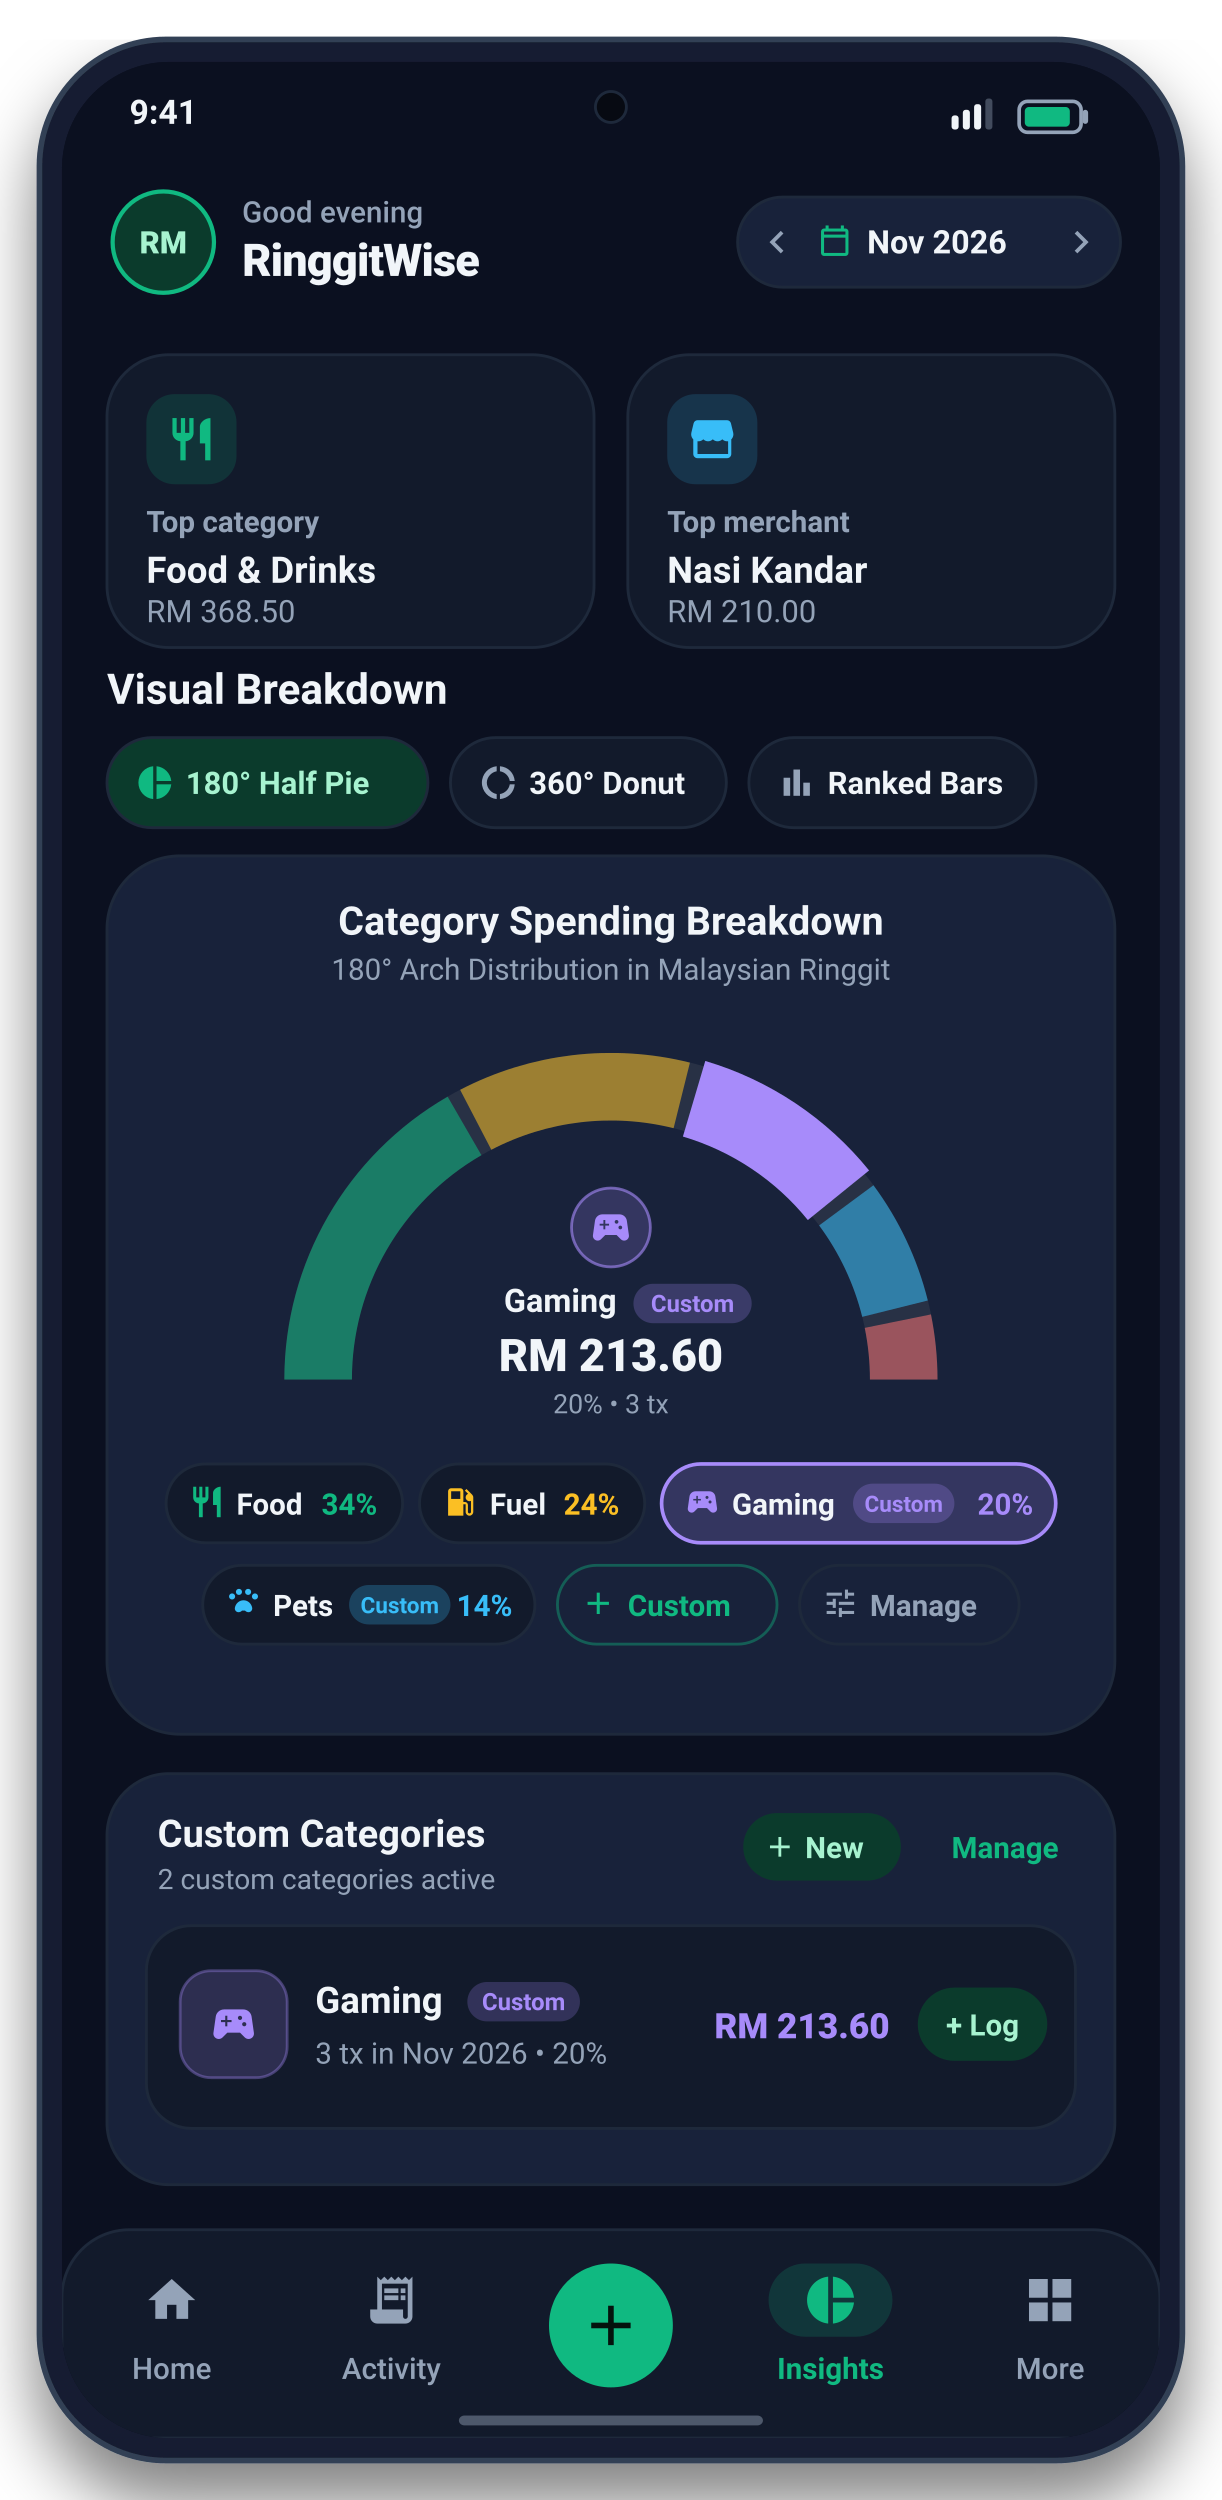
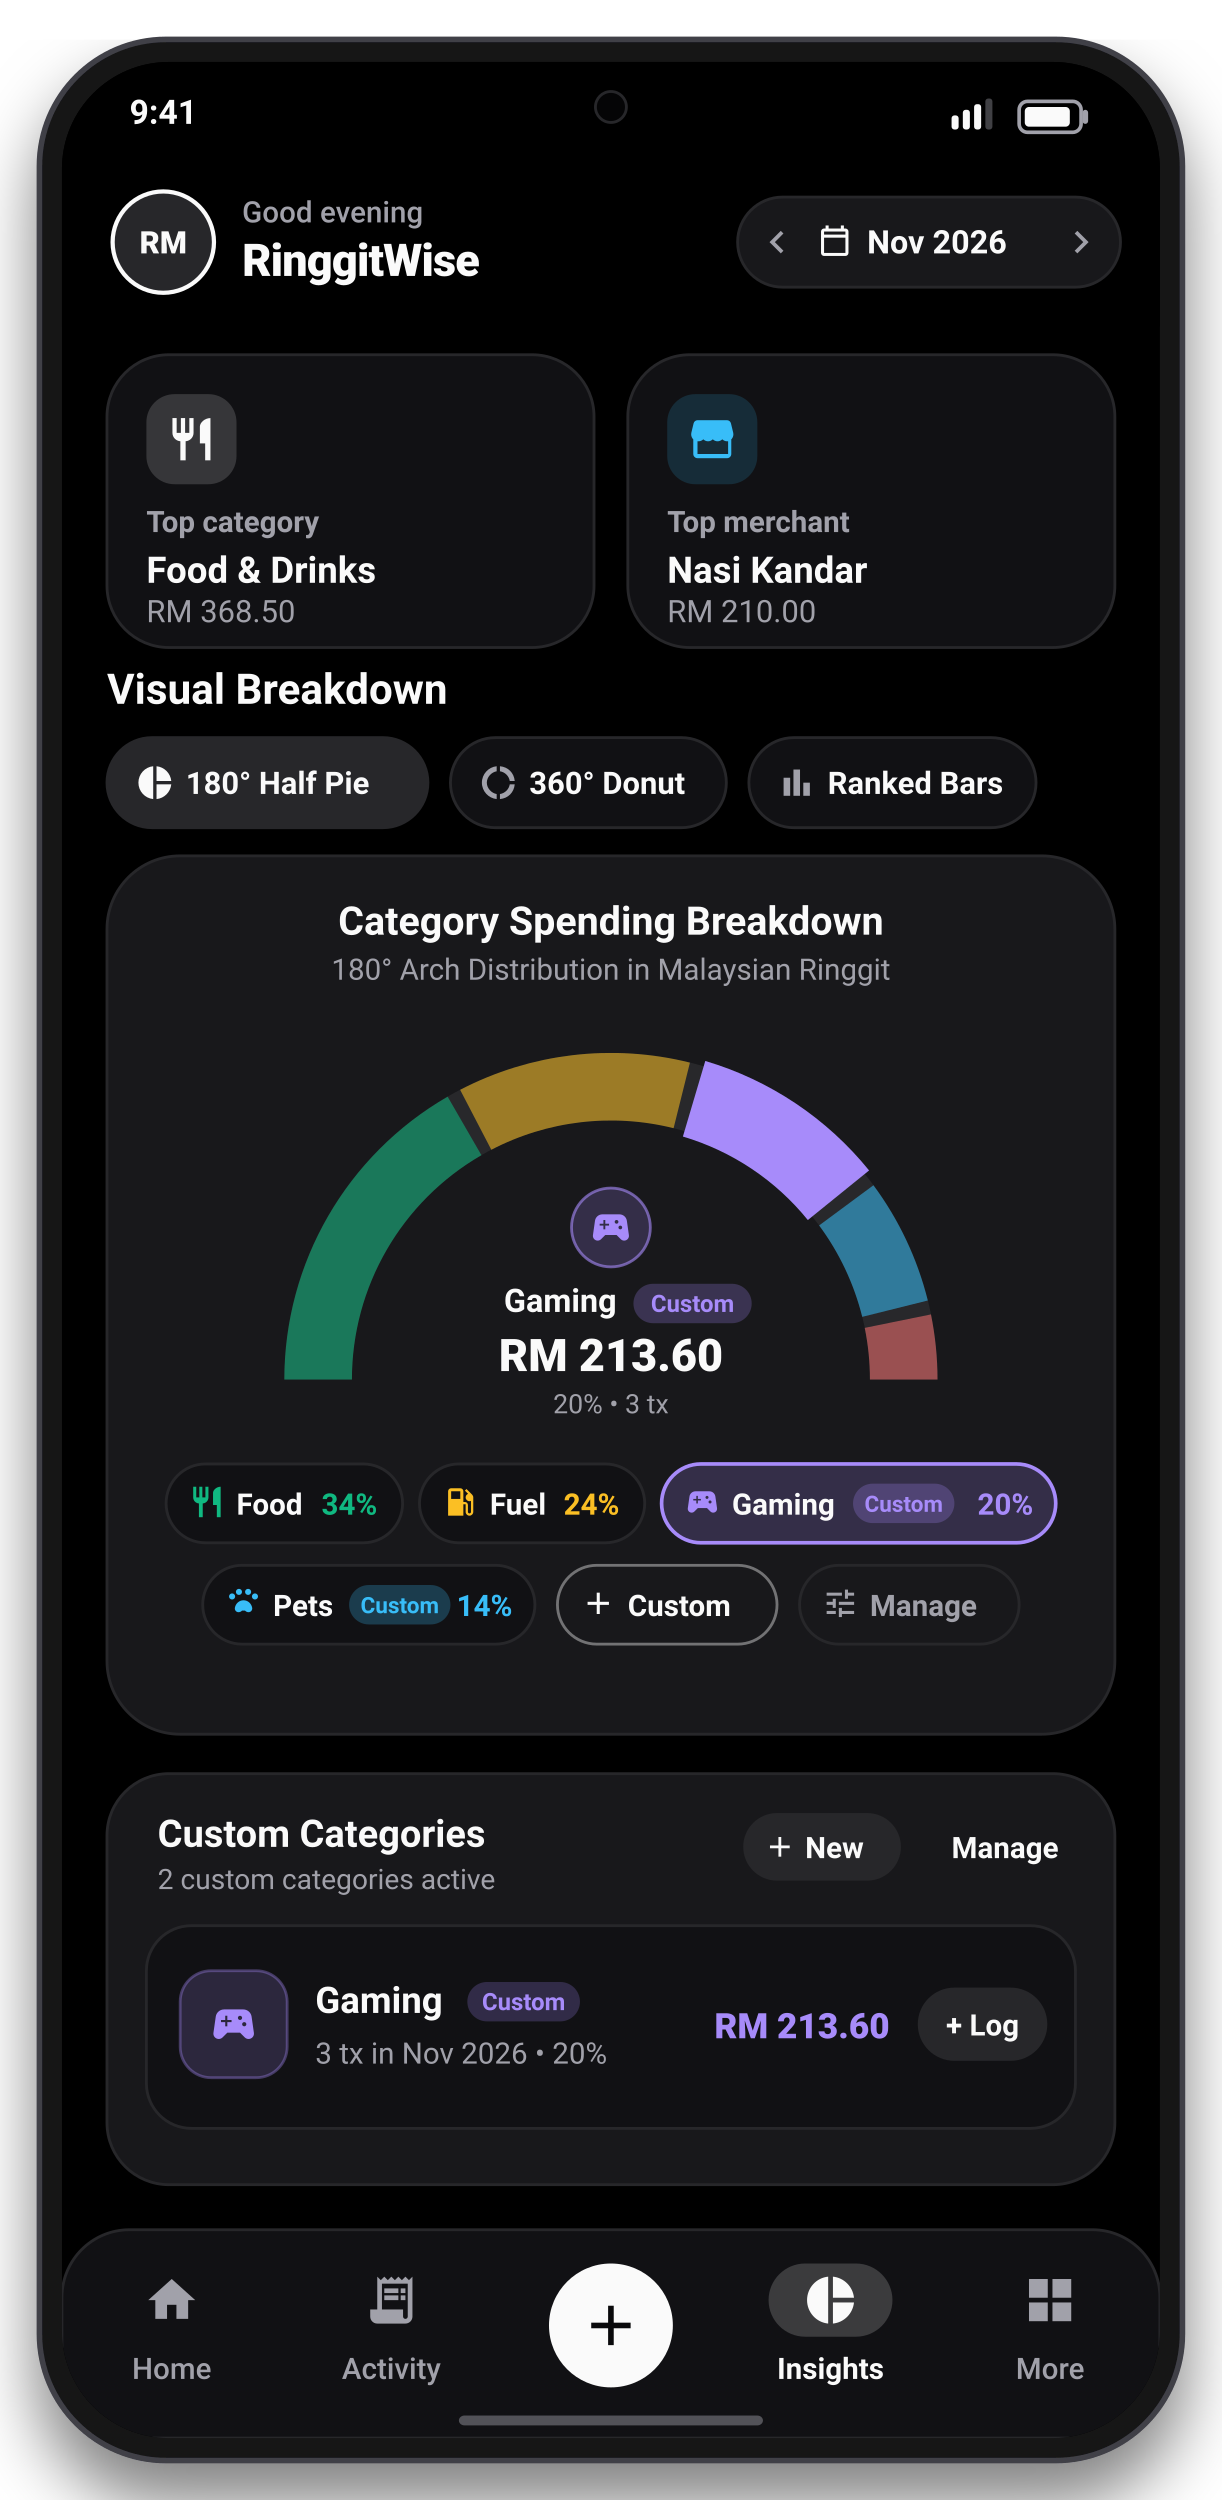
<svg xmlns="http://www.w3.org/2000/svg" viewBox="0 0 434 888" width="434" height="888">
  <defs>
    <clipPath id="screenClip">
      <rect x="22" y="22" width="390" height="844" rx="38" />
    </clipPath>
    <filter id="dropShadow" x="-10%" y="-10%" width="120%" height="120%">
      <feDropShadow dx="0" dy="14" stdDeviation="12" flood-color="#000000" flood-opacity="0.5" />
    </filter>
    <style>
      text { font-family: -apple-system, BlinkMacSystemFont, 'Segoe UI', Roboto, Helvetica, Arial, sans-serif; }
    </style>
  </defs>
-   <rect x="14" y="14" width="406" height="860" rx="45" fill="#171E30" stroke="#334155" stroke-width="2" filter="url(#dropShadow)" />
+   <rect x="14" y="14" width="406" height="860" rx="45" fill="#141416" stroke="#3F3F46" stroke-width="2" filter="url(#dropShadow)" />
  <g clip-path="url(#screenClip)">
-     <rect x="22" y="22" width="390" height="844" fill="#0B1020" />
-     <rect x="22" y="22" width="390" height="34" fill="#0B1020" />
-     <text x="46" y="44" fill="#F1F5F9" font-size="12" font-weight="700">9:41</text>
+     <rect x="22" y="22" width="390" height="844" fill="#000000" />
+     <rect x="22" y="22" width="390" height="34" fill="#000000" />
+     <text x="46" y="44" fill="#FAFAFA" font-size="12" font-weight="700">9:41</text>
    <g transform="translate(338, 34)">
-       <rect x="0" y="7" width="2.5" height="5" rx="1" fill="#F1F5F9" />
-       <rect x="4" y="5" width="2.5" height="7" rx="1" fill="#F1F5F9" />
-       <rect x="8" y="3" width="2.5" height="9" rx="1" fill="#F1F5F9" />
-       <rect x="12" y="1" width="2.5" height="11" rx="1" fill="#94A3B8" opacity="0.4" />
-       <rect x="24" y="2" width="22" height="11" rx="3" fill="none" stroke="#94A3B8" stroke-width="1.3" />
-       <rect x="26" y="4" width="16" height="7" rx="1.5" fill="#10B981" />
-       <rect x="46.5" y="5" width="2" height="5" rx="1" fill="#94A3B8" />
+       <rect x="0" y="7" width="2.5" height="5" rx="1" fill="#FAFAFA" />
+       <rect x="4" y="5" width="2.5" height="7" rx="1" fill="#FAFAFA" />
+       <rect x="8" y="3" width="2.5" height="9" rx="1" fill="#FAFAFA" />
+       <rect x="12" y="1" width="2.5" height="11" rx="1" fill="#A1A1AA" opacity="0.4" />
+       <rect x="24" y="2" width="22" height="11" rx="3" fill="none" stroke="#A1A1AA" stroke-width="1.3" />
+       <rect x="26" y="4" width="16" height="7" rx="1.5" fill="#FAFAFA" />
+       <rect x="46.5" y="5" width="2" height="5" rx="1" fill="#A1A1AA" />
    </g>
-     <rect x="22" y="56" width="390" height="60" fill="#0B1020" />
-     <circle cx="58" cy="86" r="18" fill="#0B3B2C" stroke="#10B981" stroke-width="1.5" />
-     <text x="58" y="90" text-anchor="middle" fill="#A7F3D0" font-size="11" font-weight="800">RM</text>
-     <text x="86" y="79" fill="#94A3B8" font-size="10.5" font-weight="500">Good evening</text>
-     <text x="86" y="98" fill="#F1F5F9" font-size="16" font-weight="800" letter-spacing="-0.3">RinggitWise</text>
-     <rect x="262" y="70" width="136" height="32" rx="16" fill="#18223A" stroke="#1E293B" stroke-width="1" />
+     <rect x="22" y="56" width="390" height="60" fill="#000000" />
+     <circle cx="58" cy="86" r="18" fill="#27272A" stroke="#FAFAFA" stroke-width="1.5" />
+     <text x="58" y="90" text-anchor="middle" fill="#FAFAFA" font-size="11" font-weight="800">RM</text>
+     <text x="86" y="79" fill="#A1A1AA" font-size="10.5" font-weight="500">Good evening</text>
+     <text x="86" y="98" fill="#FAFAFA" font-size="16" font-weight="800" letter-spacing="-0.3">RinggitWise</text>
+     <rect x="262" y="70" width="136" height="32" rx="16" fill="#18181B" stroke="#27272A" stroke-width="1" />
    <svg x="268" y="78" width="16" height="16" viewBox="0 0 24 24">
-       <path fill="#94A3B8" d="M15.41 7.41L14 6l-6 6 6 6 1.41-1.41L10.83 12z" />
+       <path fill="#A1A1AA" d="M15.41 7.41L14 6l-6 6 6 6 1.41-1.41L10.83 12z" />
    </svg>
    <svg x="290" y="79" width="13" height="13" viewBox="0 0 24 24">
-       <path fill="#10B981" d="M19 4h-1V2h-2v2H8V2H6v2H5c-1.11 0-1.99.9-1.99 2L3 20c0 1.1.89 2 2 2h14c1.1 0 2-.9 2-2V6c0-1.1-.9-2-2-2zm0 16H5V10h14v10zm0-12H5V6h14v2z" />
+       <path fill="#FAFAFA" d="M19 4h-1V2h-2v2H8V2H6v2H5c-1.11 0-1.99.9-1.99 2L3 20c0 1.1.89 2 2 2h14c1.1 0 2-.9 2-2V6c0-1.1-.9-2-2-2zm0 16H5V10h14v10zm0-12H5V6h14v2z" />
    </svg>
-     <text x="308" y="90" fill="#F1F5F9" font-size="11.5" font-weight="700">Nov 2026</text>
+     <text x="308" y="90" fill="#FAFAFA" font-size="11.5" font-weight="700">Nov 2026</text>
    <svg x="376" y="78" width="16" height="16" viewBox="0 0 24 24">
-       <path fill="#94A3B8" d="M10 6L8.59 7.41 13.17 12l-4.58 4.59L10 18l6-6z" />
+       <path fill="#A1A1AA" d="M10 6L8.59 7.41 13.17 12l-4.58 4.59L10 18l6-6z" />
    </svg>
-     <rect x="38" y="126" width="173" height="104" rx="22" fill="#121A2B" stroke="#1E293B" stroke-width="1" />
-     <rect x="52" y="140" width="32" height="32" rx="10" fill="#10B981" fill-opacity="0.16" />
+     <rect x="38" y="126" width="173" height="104" rx="22" fill="#111114" stroke="#27272A" stroke-width="1" />
+     <rect x="52" y="140" width="32" height="32" rx="10" fill="#FAFAFA" fill-opacity="0.16" />
    <svg x="59" y="147" width="18" height="18" viewBox="0 0 24 24">
-       <path fill="#10B981" d="M11 9H9V2H7v7H5V2H3v7c0 2.12 1.66 3.84 3.75 3.97V22h2.5v-9.03C11.34 12.84 13 11.12 13 9V2h-2v7zm5-3v8h2.5v8H21V2c-2.76 0-5 2.24-5 4z" />
+       <path fill="#FAFAFA" d="M11 9H9V2H7v7H5V2H3v7c0 2.12 1.66 3.84 3.75 3.97V22h2.5v-9.03C11.34 12.84 13 11.12 13 9V2h-2v7zm5-3v8h2.5v8H21V2c-2.76 0-5 2.24-5 4z" />
    </svg>
-     <text x="52" y="189" fill="#94A3B8" font-size="10.5" font-weight="600">Top category</text>
-     <text x="52" y="207" fill="#F1F5F9" font-size="13" font-weight="700">Food &amp; Drinks</text>
-     <text x="52" y="221" fill="#94A3B8" font-size="11">RM 368.50</text>
-     <rect x="223" y="126" width="173" height="104" rx="22" fill="#121A2B" stroke="#1E293B" stroke-width="1" />
+     <text x="52" y="189" fill="#A1A1AA" font-size="10.5" font-weight="600">Top category</text>
+     <text x="52" y="207" fill="#FAFAFA" font-size="13" font-weight="700">Food &amp; Drinks</text>
+     <text x="52" y="221" fill="#A1A1AA" font-size="11">RM 368.50</text>
+     <rect x="223" y="126" width="173" height="104" rx="22" fill="#111114" stroke="#27272A" stroke-width="1" />
    <rect x="237" y="140" width="32" height="32" rx="10" fill="#38BDF8" fill-opacity="0.16" />
    <svg x="244" y="147" width="18" height="18" viewBox="0 0 24 24">
      <path fill="#38BDF8" d="M21.9 8.89l-1.05-4.37c-.22-.9-1-1.52-1.91-1.52H5.05c-.9 0-1.69.63-1.9 1.52L2.1 8.89c-.24 1.02-.02 2.06.62 2.88.08.11.19.19.28.29V19c0 1.1.9 2 2 2h14c1.1 0 2-.9 2-2v-6.94c.09-.09.2-.18.28-.28.64-.82.87-1.87.62-2.89zM19 19H5v-6.03c.16.02.33.03.5.03.87 0 1.66-.36 2.25-.95.6.59 1.39.95 2.25.95.87 0 1.66-.36 2.25-.95.59.59 1.38.95 2.25.95.87 0 1.65-.36 2.25-.95.59.59 1.38.95 2.25.95.17 0 .34-.01.5-.03V19z" />
    </svg>
-     <text x="237" y="189" fill="#94A3B8" font-size="10.5" font-weight="600">Top merchant</text>
-     <text x="237" y="207" fill="#F1F5F9" font-size="13" font-weight="700">Nasi Kandar</text>
-     <text x="237" y="221" fill="#94A3B8" font-size="11">RM 210.00</text>
-     <text x="38" y="250" fill="#F1F5F9" font-size="15" font-weight="700">Visual Breakdown</text>
-     <rect x="38" y="262" width="114" height="32" rx="16" fill="#0B3B2C" stroke="#1E293B" stroke-width="1" />
+     <text x="237" y="189" fill="#A1A1AA" font-size="10.5" font-weight="600">Top merchant</text>
+     <text x="237" y="207" fill="#FAFAFA" font-size="13" font-weight="700">Nasi Kandar</text>
+     <text x="237" y="221" fill="#A1A1AA" font-size="11">RM 210.00</text>
+     <text x="38" y="250" fill="#FAFAFA" font-size="15" font-weight="700">Visual Breakdown</text>
+     <rect x="38" y="262" width="114" height="32" rx="16" fill="#27272A" stroke="#27272A" stroke-width="1" />
    <svg x="48" y="271" width="14" height="14" viewBox="0 0 24 24">
-       <path fill="#10B981" d="M11 2v20c-5.07-.5-9-4.79-9-10s3.93-9.5 9-10zm2.03 0v8.99H22c-.47-4.74-4.24-8.52-8.97-8.99zm0 11.01V22c4.74-.47 8.5-4.25 8.97-8.99h-8.97z" />
+       <path fill="#FAFAFA" d="M11 2v20c-5.07-.5-9-4.79-9-10s3.93-9.5 9-10zm2.03 0v8.99H22c-.47-4.74-4.24-8.52-8.97-8.99zm0 11.01V22c4.74-.47 8.5-4.25 8.97-8.99h-8.97z" />
    </svg>
-     <text x="66" y="282" fill="#A7F3D0" font-size="11" font-weight="700">180° Half Pie</text>
-     <rect x="160" y="262" width="98" height="32" rx="16" fill="#121A2B" stroke="#1E293B" stroke-width="1" />
+     <text x="66" y="282" fill="#FAFAFA" font-size="11" font-weight="700">180° Half Pie</text>
+     <rect x="160" y="262" width="98" height="32" rx="16" fill="#111114" stroke="#27272A" stroke-width="1" />
    <svg x="170" y="271" width="14" height="14" viewBox="0 0 24 24">
-       <path fill="#94A3B8" d="M11 5.08V2c-5 .5-9 4.81-9 10s4 9.5 9 10v-3.08c-3-.48-6-3.4-6-6.92s3-6.44 6-6.92zM18.97 11H22c-.47-5-4-8.53-9-9v3.08C16 5.51 18.54 8 18.97 11zM13 18.92V22c5-.47 8.53-4 9-9h-3.03c-.43 3-2.97 5.49-5.97 5.92z" />
+       <path fill="#A1A1AA" d="M11 5.08V2c-5 .5-9 4.81-9 10s4 9.5 9 10v-3.08c-3-.48-6-3.4-6-6.92s3-6.44 6-6.92zM18.97 11H22c-.47-5-4-8.53-9-9v3.08C16 5.51 18.54 8 18.97 11zM13 18.92V22c5-.47 8.53-4 9-9h-3.03c-.43 3-2.97 5.49-5.97 5.92z" />
    </svg>
-     <text x="188" y="282" fill="#F1F5F9" font-size="11" font-weight="700">360° Donut</text>
-     <rect x="266" y="262" width="102" height="32" rx="16" fill="#121A2B" stroke="#1E293B" stroke-width="1" />
+     <text x="188" y="282" fill="#FAFAFA" font-size="11" font-weight="700">360° Donut</text>
+     <rect x="266" y="262" width="102" height="32" rx="16" fill="#111114" stroke="#27272A" stroke-width="1" />
    <svg x="276" y="271" width="14" height="14" viewBox="0 0 24 24">
-       <path fill="#94A3B8" d="M4 9h4v11H4zm6-5h4v16h-4zm6 8h4v8h-4z" />
+       <path fill="#A1A1AA" d="M4 9h4v11H4zm6-5h4v16h-4zm6 8h4v8h-4z" />
    </svg>
-     <text x="294" y="282" fill="#F1F5F9" font-size="11" font-weight="700">Ranked Bars</text>
-     <rect x="38" y="304" width="358" height="312" rx="26" fill="#18223A" stroke="#1E293B" stroke-width="1" />
-     <text x="217" y="332" text-anchor="middle" fill="#F1F5F9" font-size="14" font-weight="700">Category Spending Breakdown</text>
-     <text x="217" y="348" text-anchor="middle" fill="#94A3B8" font-size="10.5">180° Arch Distribution in Malaysian Ringgit</text>
+     <text x="294" y="282" fill="#FAFAFA" font-size="11" font-weight="700">Ranked Bars</text>
+     <rect x="38" y="304" width="358" height="312" rx="26" fill="#18181B" stroke="#27272A" stroke-width="1" />
+     <text x="217" y="332" text-anchor="middle" fill="#FAFAFA" font-size="14" font-weight="700">Category Spending Breakdown</text>
+     <text x="217" y="348" text-anchor="middle" fill="#A1A1AA" font-size="10.5">180° Arch Distribution in Malaysian Ringgit</text>
    <path d="M 113.00 490.00 A 104 104 0 0 1 321.00 490.00" fill="none" stroke="#888888" stroke-opacity="0.15" stroke-width="24" stroke-linecap="butt" />
    <path d="M 113.00 490.00 A 104 104 0 0 1 165.00 399.93" fill="none" stroke="#10B981" stroke-opacity="0.55" stroke-width="24" stroke-linecap="butt" />
    <path d="M 168.98 397.75 A 104 104 0 0 1 242.16 389.09" fill="none" stroke="#FBBF24" stroke-opacity="0.55" stroke-width="24" stroke-linecap="butt" />
    <path d="M 246.54 390.28 A 104 104 0 0 1 297.82 424.55" fill="none" stroke="#A78BFA" stroke-opacity="1.0" stroke-width="28" stroke-linecap="butt" />
    <path d="M 300.60 428.14 A 104 104 0 0 1 317.91 464.84" fill="none" stroke="#38BDF8" stroke-opacity="0.55" stroke-width="24" stroke-linecap="butt" />
    <path d="M 318.91 469.27 A 104 104 0 0 1 321.00 490.00" fill="none" stroke="#F87171" stroke-opacity="0.55" stroke-width="24" stroke-linecap="butt" />
    <circle cx="217" cy="436" r="14" fill="#A78BFA" fill-opacity="0.2" stroke="#A78BFA" stroke-opacity="0.6" stroke-width="1" />
    <svg x="209" y="428" width="16" height="16" viewBox="0 0 24 24">
      <path fill="#A78BFA" d="M21.58 16.09l-1.09-7.66C20.21 6.46 18.52 5 16.53 5H7.47C5.48 5 3.79 6.46 3.51 8.43l-1.09 7.66C2.2 17.63 3.39 19 4.94 19c.68 0 1.32-.27 1.8-.75L9 16h6l2.25 2.25c.48.48 1.13.75 1.8.75 1.56 0 2.75-1.37 2.53-2.91zM11 11H9v2H8v-2H6v-1h2V8h1v2h2v1zm4-1c-.55 0-1-.45-1-1s.45-1 1-1 1 .45 1 1-.45 1-1 1zm2 3c-.55 0-1-.45-1-1s.45-1 1-1 1 .45 1 1-.45 1-1 1z" />
    </svg>
-     <text x="199" y="466" text-anchor="middle" fill="#F1F5F9" font-size="11.5" font-weight="700">Gaming</text>
+     <text x="199" y="466" text-anchor="middle" fill="#FAFAFA" font-size="11.5" font-weight="700">Gaming</text>
    <rect x="225" y="456" width="42" height="14" rx="7" fill="#A78BFA" fill-opacity="0.24" />
    <text x="246" y="466" text-anchor="middle" fill="#A78BFA" font-size="8.5" font-weight="700">Custom</text>
-     <text x="217" y="487" text-anchor="middle" fill="#F1F5F9" font-size="16" font-weight="900">RM 213.60</text>
-     <text x="217" y="502" text-anchor="middle" fill="#94A3B8" font-size="9.5">20% • 3 tx</text>
-     <rect x="59" y="520" width="84" height="28" rx="14" fill="#121A2B" stroke="#1E293B" stroke-width="1" />
+     <text x="217" y="487" text-anchor="middle" fill="#FAFAFA" font-size="16" font-weight="900">RM 213.60</text>
+     <text x="217" y="502" text-anchor="middle" fill="#A1A1AA" font-size="9.5">20% • 3 tx</text>
+     <rect x="59" y="520" width="84" height="28" rx="14" fill="#111114" stroke="#27272A" stroke-width="1" />
    <svg x="67" y="527" width="13" height="13" viewBox="0 0 24 24">
      <path fill="#10B981" d="M11 9H9V2H7v7H5V2H3v7c0 2.12 1.66 3.84 3.75 3.97V22h2.5v-9.03C11.34 12.84 13 11.12 13 9V2h-2v7zm5-3v8h2.5v8H21V2c-2.76 0-5 2.24-5 4z" />
    </svg>
-     <text x="84" y="538" fill="#F1F5F9" font-size="10.5" font-weight="600">Food</text>
+     <text x="84" y="538" fill="#FAFAFA" font-size="10.5" font-weight="600">Food</text>
    <text x="134" y="538" text-anchor="end" fill="#10B981" font-size="10.5" font-weight="700">34%</text>
-     <rect x="149" y="520" width="80" height="28" rx="14" fill="#121A2B" stroke="#1E293B" stroke-width="1" />
+     <rect x="149" y="520" width="80" height="28" rx="14" fill="#111114" stroke="#27272A" stroke-width="1" />
    <svg x="157" y="527" width="13" height="13" viewBox="0 0 24 24">
      <path fill="#FBBF24" d="M19.77 7.23l.01-.01-3.72-3.72L15 4.56l2.11 2.11c-.94.36-1.61 1.26-1.61 2.33 0 1.38 1.12 2.5 2.5 2.5.36 0 .69-.08 1-.21v7.21c0 .55-.45 1-1 1s-1-.45-1-1V14c0-1.1-.9-2-2-2h-1V5c0-1.1-.9-2-2-2H6c-1.1 0-2 .9-2 2v16h10v-7.5h1.5v5c0 1.38 1.12 2.5 2.5 2.5s2.5-1.12 2.5-2.5V9c0-.69-.28-1.32-.73-1.77zM12 10H6V5h6v5z" />
    </svg>
-     <text x="174" y="538" fill="#F1F5F9" font-size="10.5" font-weight="600">Fuel</text>
+     <text x="174" y="538" fill="#FAFAFA" font-size="10.5" font-weight="600">Fuel</text>
    <text x="220" y="538" text-anchor="end" fill="#FBBF24" font-size="10.5" font-weight="700">24%</text>
    <rect x="235" y="520" width="140" height="28" rx="14" fill="#A78BFA" fill-opacity="0.2" stroke="#A78BFA" stroke-width="1.3" />
    <svg x="243" y="527" width="13" height="13" viewBox="0 0 24 24">
      <path fill="#A78BFA" d="M21.58 16.09l-1.09-7.66C20.21 6.46 18.52 5 16.53 5H7.47C5.48 5 3.79 6.46 3.51 8.43l-1.09 7.66C2.2 17.63 3.39 19 4.94 19c.68 0 1.32-.27 1.8-.75L9 16h6l2.25 2.25c.48.48 1.13.75 1.8.75 1.56 0 2.75-1.37 2.53-2.91zM11 11H9v2H8v-2H6v-1h2V8h1v2h2v1zm4-1c-.55 0-1-.45-1-1s.45-1 1-1 1 .45 1 1-.45 1-1 1zm2 3c-.55 0-1-.45-1-1s.45-1 1-1 1 .45 1 1-.45 1-1 1z" />
    </svg>
-     <text x="260" y="538" fill="#F1F5F9" font-size="10.5" font-weight="600">Gaming</text>
+     <text x="260" y="538" fill="#FAFAFA" font-size="10.5" font-weight="600">Gaming</text>
    <rect x="303" y="527" width="36" height="14" rx="7" fill="#A78BFA" fill-opacity="0.25" />
    <text x="321" y="537" text-anchor="middle" fill="#A78BFA" font-size="8" font-weight="700">Custom</text>
    <text x="367" y="538" text-anchor="end" fill="#A78BFA" font-size="10.5" font-weight="700">20%</text>
-     <rect x="72" y="556" width="118" height="28" rx="14" fill="#121A2B" stroke="#1E293B" stroke-width="1" />
+     <rect x="72" y="556" width="118" height="28" rx="14" fill="#111114" stroke="#27272A" stroke-width="1" />
    <svg x="80" y="563" width="13" height="13" viewBox="0 0 24 24">
      <path fill="#38BDF8" d="M4.5 9.5a2 2 0 1 0 0-4 2 2 0 0 0 0 4zm4.5-3a2 2 0 1 0 0-4 2 2 0 0 0 0 4zm6 0a2 2 0 1 0 0-4 2 2 0 0 0 0 4zm4.5 3a2 2 0 1 0 0-4 2 2 0 0 0 0 4zM12 10c-2.85 0-5.17 2.13-5.67 4.92-.27 1.51.84 2.9 2.38 2.9.91 0 1.73-.4 2.29-1.03h2c.56.63 1.38 1.03 2.29 1.03 1.54 0 2.65-1.39 2.38-2.9C17.17 12.13 14.85 10 12 10z" />
    </svg>
-     <text x="97" y="574" fill="#F1F5F9" font-size="10.5" font-weight="600">Pets</text>
+     <text x="97" y="574" fill="#FAFAFA" font-size="10.5" font-weight="600">Pets</text>
    <rect x="124" y="563" width="36" height="14" rx="7" fill="#38BDF8" fill-opacity="0.25" />
    <text x="142" y="573" text-anchor="middle" fill="#38BDF8" font-size="8" font-weight="700">Custom</text>
    <text x="182" y="574" text-anchor="end" fill="#38BDF8" font-size="10.5" font-weight="700">14%</text>
-     <rect x="198" y="556" width="78" height="28" rx="14" fill="#18223A" stroke="#10B981" stroke-opacity="0.4" stroke-width="1" />
+     <rect x="198" y="556" width="78" height="28" rx="14" fill="#18181B" stroke="#FAFAFA" stroke-opacity="0.4" stroke-width="1" />
    <svg x="206" y="563" width="13" height="13" viewBox="0 0 24 24">
-       <path fill="#10B981" d="M19 13h-6v6h-2v-6H5v-2h6V5h2v6h6v2z" />
+       <path fill="#FAFAFA" d="M19 13h-6v6h-2v-6H5v-2h6V5h2v6h6v2z" />
    </svg>
-     <text x="223" y="574" fill="#10B981" font-size="10.5" font-weight="600">Custom</text>
-     <rect x="284" y="556" width="78" height="28" rx="14" fill="#18223A" stroke="#1E293B" stroke-width="1" />
+     <text x="223" y="574" fill="#FAFAFA" font-size="10.5" font-weight="600">Custom</text>
+     <rect x="284" y="556" width="78" height="28" rx="14" fill="#18181B" stroke="#27272A" stroke-width="1" />
    <svg x="292" y="563" width="13" height="13" viewBox="0 0 24 24">
-       <path fill="#94A3B8" d="M3 17v2h6v-2H3zM3 5v2h10V5H3zm10 16v-2h8v-2h-8v-2h-2v6h2zM7 9v2H3v2h4v2h2V9H7zm14 4v-2H11v2h10zm-6-4h2V7h4V5h-4V3h-2v6z" />
+       <path fill="#A1A1AA" d="M3 17v2h6v-2H3zM3 5v2h10V5H3zm10 16v-2h8v-2h-8v-2h-2v6h2zM7 9v2H3v2h4v2h2V9H7zm14 4v-2H11v2h10zm-6-4h2V7h4V5h-4V3h-2v6z" />
    </svg>
-     <text x="309" y="574" fill="#94A3B8" font-size="10.5" font-weight="600">Manage</text>
-     <rect x="38" y="630" width="358" height="146" rx="22" fill="#18223A" stroke="#1E293B" stroke-width="1" />
-     <text x="56" y="656" fill="#F1F5F9" font-size="13.5" font-weight="700">Custom Categories</text>
-     <text x="56" y="671" fill="#94A3B8" font-size="10">2 custom categories active</text>
-     <rect x="264" y="644" width="56" height="24" rx="12" fill="#0B3B2C" />
+     <text x="309" y="574" fill="#A1A1AA" font-size="10.5" font-weight="600">Manage</text>
+     <rect x="38" y="630" width="358" height="146" rx="22" fill="#18181B" stroke="#27272A" stroke-width="1" />
+     <text x="56" y="656" fill="#FAFAFA" font-size="13.5" font-weight="700">Custom Categories</text>
+     <text x="56" y="671" fill="#A1A1AA" font-size="10">2 custom categories active</text>
+     <rect x="264" y="644" width="56" height="24" rx="12" fill="#27272A" />
    <svg x="271" y="650" width="12" height="12" viewBox="0 0 24 24">
-       <path fill="#A7F3D0" d="M19 13h-6v6h-2v-6H5v-2h6V5h2v6h6v2z" />
+       <path fill="#FAFAFA" d="M19 13h-6v6h-2v-6H5v-2h6V5h2v6h6v2z" />
    </svg>
-     <text x="286" y="660" fill="#A7F3D0" font-size="10.5" font-weight="700">New</text>
-     <text x="376" y="660" text-anchor="end" fill="#10B981" font-size="10.5" font-weight="600">Manage</text>
-     <rect x="52" y="684" width="330" height="72" rx="16" fill="#121A2B" stroke="#1E293B" stroke-width="1" />
+     <text x="286" y="660" fill="#FAFAFA" font-size="10.5" font-weight="700">New</text>
+     <text x="376" y="660" text-anchor="end" fill="#FAFAFA" font-size="10.5" font-weight="600">Manage</text>
+     <rect x="52" y="684" width="330" height="72" rx="16" fill="#111114" stroke="#27272A" stroke-width="1" />
    <rect x="64" y="700" width="38" height="38" rx="11" fill="#A78BFA" fill-opacity="0.18" stroke="#A78BFA" stroke-opacity="0.35" stroke-width="1" />
    <svg x="74" y="710" width="18" height="18" viewBox="0 0 24 24">
      <path fill="#A78BFA" d="M21.58 16.09l-1.09-7.66C20.21 6.46 18.52 5 16.53 5H7.47C5.48 5 3.79 6.46 3.51 8.43l-1.09 7.66C2.2 17.63 3.39 19 4.94 19c.68 0 1.32-.27 1.8-.75L9 16h6l2.25 2.25c.48.48 1.13.75 1.8.75 1.56 0 2.75-1.37 2.53-2.91zM11 11H9v2H8v-2H6v-1h2V8h1v2h2v1zm4-1c-.55 0-1-.45-1-1s.45-1 1-1 1 .45 1 1-.45 1-1 1zm2 3c-.55 0-1-.45-1-1s.45-1 1-1 1 .45 1 1-.45 1-1 1z" />
    </svg>
-     <text x="112" y="715" fill="#F1F5F9" font-size="13" font-weight="700">Gaming</text>
+     <text x="112" y="715" fill="#FAFAFA" font-size="13" font-weight="700">Gaming</text>
    <rect x="166" y="704" width="40" height="14" rx="7" fill="#A78BFA" fill-opacity="0.22" />
    <text x="186" y="714" text-anchor="middle" fill="#A78BFA" font-size="8.5" font-weight="700">Custom</text>
-     <text x="112" y="733" fill="#94A3B8" font-size="10.5">3 tx in Nov 2026 • 20%</text>
+     <text x="112" y="733" fill="#A1A1AA" font-size="10.5">3 tx in Nov 2026 • 20%</text>
    <text x="316" y="724" text-anchor="end" fill="#A78BFA" font-size="12.5" font-weight="800">RM 213.60</text>
-     <rect x="326" y="706" width="46" height="26" rx="13" fill="#0B3B2C" />
-     <text x="349" y="723" text-anchor="middle" fill="#A7F3D0" font-size="10.5" font-weight="700">+ Log</text>
-     <path d="M 22,816 A 24,24 0 0 1 46,792 L 388,792 A 24,24 0 0 1 412,816 L 412,866 L 22,866 Z" fill="#121A2B" stroke="#1E293B" stroke-width="1" />
+     <rect x="326" y="706" width="46" height="26" rx="13" fill="#27272A" />
+     <text x="349" y="723" text-anchor="middle" fill="#FAFAFA" font-size="10.5" font-weight="700">+ Log</text>
+     <path d="M 22,816 A 24,24 0 0 1 46,792 L 388,792 A 24,24 0 0 1 412,816 L 412,866 L 22,866 Z" fill="#111114" stroke="#27272A" stroke-width="1" />
    <svg x="51.0" y="807" width="20" height="20" viewBox="0 0 24 24">
-       <path fill="#94A3B8" d="M10 20v-6h4v6h5v-8h3L12 3 2 12h3v8z" />
+       <path fill="#A1A1AA" d="M10 20v-6h4v6h5v-8h3L12 3 2 12h3v8z" />
    </svg>
-     <text x="61.0" y="845" text-anchor="middle" fill="#94A3B8" font-size="10.5" font-weight="500">Home</text>
+     <text x="61.0" y="845" text-anchor="middle" fill="#A1A1AA" font-size="10.5" font-weight="500">Home</text>
    <svg x="129.0" y="807" width="20" height="20" viewBox="0 0 24 24">
-       <path fill="#94A3B8" d="M19.5 3.5L18 2l-1.5 1.5L15 2l-1.5 1.5L12 2l-1.5 1.5L9 2 7.5 3.5 6 2v14H3v3c0 1.66 1.34 3 3 3h12c1.66 0 3-1.34 3-3V2l-1.5 1.5zM19 19c0 .55-.45 1-1 1s-1-.45-1-1v-3H8V5h11v14zM9 7h6v2H9zm7 0h2v2h-2zm-7 3h6v2H9zm7 0h2v2h-2z" />
+       <path fill="#A1A1AA" d="M19.5 3.5L18 2l-1.5 1.5L15 2l-1.5 1.5L12 2l-1.5 1.5L9 2 7.5 3.5 6 2v14H3v3c0 1.66 1.34 3 3 3h12c1.66 0 3-1.34 3-3V2l-1.5 1.5zM19 19c0 .55-.45 1-1 1s-1-.45-1-1v-3H8V5h11v14zM9 7h6v2H9zm7 0h2v2h-2zm-7 3h6v2H9zm7 0h2v2h-2z" />
    </svg>
-     <text x="139.0" y="845" text-anchor="middle" fill="#94A3B8" font-size="10.5" font-weight="500">Activity</text>
-     <circle cx="217.0" cy="826" r="22" fill="#10B981" />
+     <text x="139.0" y="845" text-anchor="middle" fill="#A1A1AA" font-size="10.5" font-weight="500">Activity</text>
+     <circle cx="217.0" cy="826" r="22" fill="#FAFAFA" />
    <svg x="205.0" y="814" width="24" height="24" viewBox="0 0 24 24">
-       <path fill="#04130D" d="M19 13h-6v6h-2v-6H5v-2h6V5h2v6h6v2z" />
+       <path fill="#09090B" d="M19 13h-6v6h-2v-6H5v-2h6V5h2v6h6v2z" />
    </svg>
-     <rect x="273.0" y="804" width="44" height="26" rx="13" fill="#10B981" fill-opacity="0.18" />
+     <rect x="273.0" y="804" width="44" height="26" rx="13" fill="#FAFAFA" fill-opacity="0.18" />
    <svg x="285.0" y="807" width="20" height="20" viewBox="0 0 24 24">
-       <path fill="#10B981" d="M11 2v20c-5.07-.5-9-4.79-9-10s3.93-9.5 9-10zm2.03 0v8.99H22c-.47-4.74-4.24-8.52-8.97-8.99zm0 11.01V22c4.74-.47 8.5-4.25 8.97-8.99h-8.97z" />
+       <path fill="#FAFAFA" d="M11 2v20c-5.07-.5-9-4.79-9-10s3.93-9.5 9-10zm2.03 0v8.99H22c-.47-4.74-4.24-8.52-8.97-8.99zm0 11.01V22c4.74-.47 8.5-4.25 8.97-8.99h-8.97z" />
    </svg>
-     <text x="295.0" y="845" text-anchor="middle" fill="#10B981" font-size="10.5" font-weight="700">Insights</text>
+     <text x="295.0" y="845" text-anchor="middle" fill="#FAFAFA" font-size="10.5" font-weight="700">Insights</text>
    <svg x="363.0" y="807" width="20" height="20" viewBox="0 0 24 24">
-       <path fill="#94A3B8" d="M3 3h8v8H3zm10 0h8v8h-8zM3 13h8v8H3zm10 0h8v8h-8z" />
+       <path fill="#A1A1AA" d="M3 3h8v8H3zm10 0h8v8h-8zM3 13h8v8H3zm10 0h8v8h-8z" />
    </svg>
-     <text x="373.0" y="845" text-anchor="middle" fill="#94A3B8" font-size="10.5" font-weight="500">More</text>
-     <rect x="163.0" y="858" width="108" height="3.5" rx="2" fill="#94A3B8" opacity="0.45" />
+     <text x="373.0" y="845" text-anchor="middle" fill="#A1A1AA" font-size="10.5" font-weight="500">More</text>
+     <rect x="163.0" y="858" width="108" height="3.5" rx="2" fill="#A1A1AA" opacity="0.45" />
  </g>
-   <circle cx="217" cy="38" r="5.5" fill="#070A12" stroke="#1E293B" stroke-width="1" />
+   <circle cx="217" cy="38" r="5.5" fill="#050506" stroke="#27272A" stroke-width="1" />
</svg>
